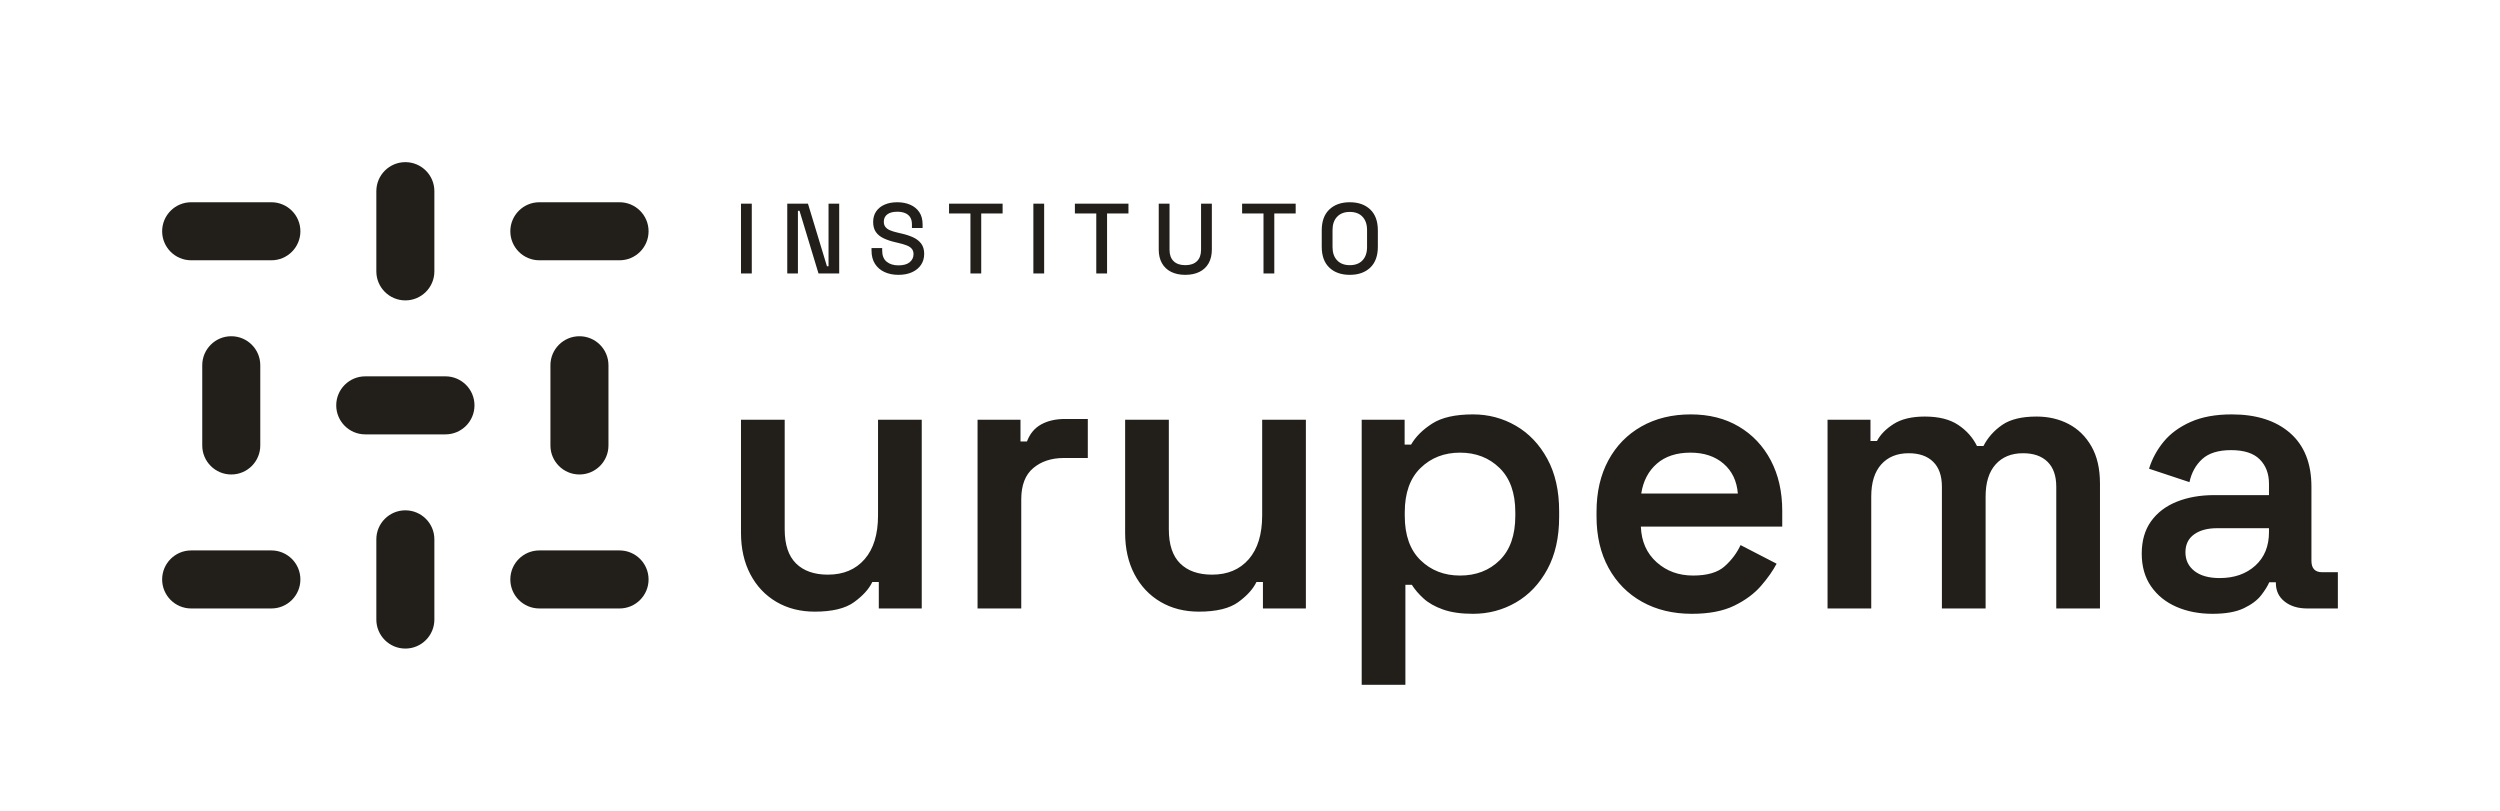
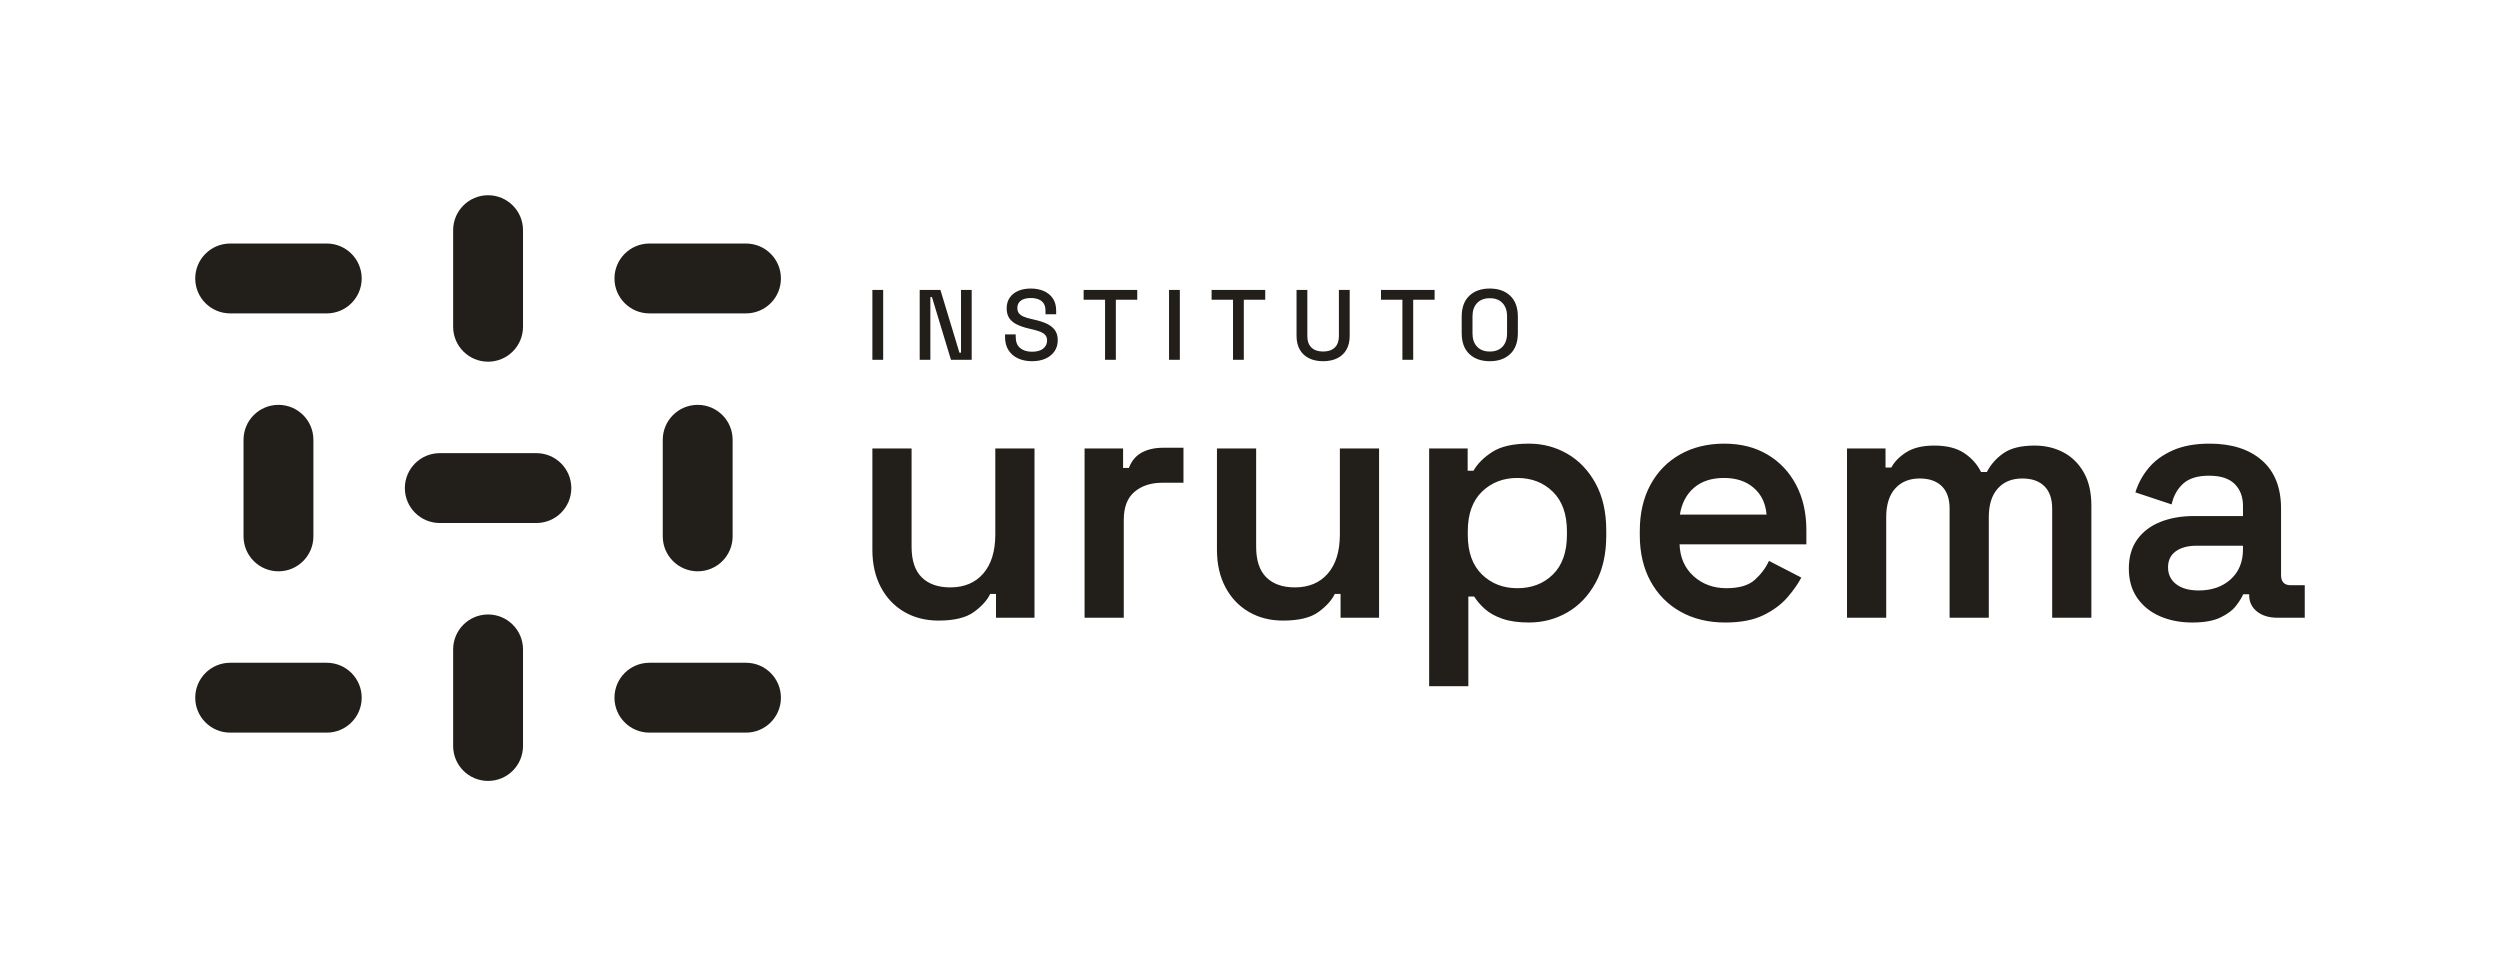
- <svg xmlns="http://www.w3.org/2000/svg" width="1464.76" height="475.00" viewBox="0 0 1464.76 475.00" role="img" aria-labelledby="t d">
+ <svg xmlns="http://www.w3.org/2000/svg" width="1216.50" height="475.00" viewBox="0 0 1216.50 475.00" role="img" aria-labelledby="t d">
  <rect x="95.000" y="118.500" width="81.000" height="34.000" rx="17.000" fill="#221F1A" />
  <rect x="220.500" y="95.000" width="34.000" height="81.000" rx="17.000" fill="#221F1A" />
  <rect x="299.000" y="118.500" width="81.000" height="34.000" rx="17.000" fill="#221F1A" />
  <rect x="118.500" y="197.000" width="34.000" height="81.000" rx="17.000" fill="#221F1A" />
  <rect x="197.000" y="220.500" width="81.000" height="34.000" rx="17.000" fill="#221F1A" />
  <rect x="322.500" y="197.000" width="34.000" height="81.000" rx="17.000" fill="#221F1A" />
  <rect x="95.000" y="322.500" width="81.000" height="34.000" rx="17.000" fill="#221F1A" />
  <rect x="220.500" y="299.000" width="34.000" height="81.000" rx="17.000" fill="#221F1A" />
  <rect x="299.000" y="322.500" width="81.000" height="34.000" rx="17.000" fill="#221F1A" />
-   <path d="M434.15 160.215V119.318H440.472V160.215ZM461.259 160.215V119.318H473.388L484.515 156.02H485.444V119.318H491.69V160.215H479.561L468.434 123.492H467.505V160.215ZM526.409 161.033Q521.799 161.033 518.238 159.39Q514.677 157.747 512.653 154.582Q510.628 151.417 510.628 146.813V145.361H516.874V146.813Q516.874 151.189 519.49 153.336Q522.106 155.483 526.409 155.483Q530.77 155.483 533.004 153.629Q535.237 151.776 535.237 148.893Q535.237 146.933 534.191 145.728Q533.145 144.523 531.203 143.769Q529.26 143.015 526.57 142.39L524.387 141.873Q520.488 140.959 517.612 139.568Q514.736 138.178 513.16 135.912Q511.584 133.647 511.584 130.051Q511.584 126.455 513.345 123.868Q515.107 121.281 518.278 119.891Q521.449 118.5 525.708 118.5Q529.967 118.5 533.324 119.959Q536.68 121.418 538.617 124.287Q540.554 127.156 540.554 131.473V133.574H534.308V131.473Q534.308 128.83 533.229 127.204Q532.149 125.578 530.209 124.814Q528.27 124.05 525.708 124.05Q521.937 124.05 519.883 125.59Q517.829 127.129 517.829 129.899Q517.829 131.745 518.741 132.94Q519.652 134.135 521.403 134.897Q523.155 135.659 525.731 136.247L527.913 136.764Q531.886 137.637 534.935 139.026Q537.983 140.415 539.733 142.739Q541.483 145.063 541.483 148.741Q541.483 152.419 539.625 155.181Q537.767 157.943 534.383 159.488Q530.998 161.033 526.409 161.033ZM568.58 160.215V125.061H556.048V119.318H587.434V125.061H574.902V160.215ZM605.452 160.215V119.318H611.774V160.215ZM642.312 160.215V125.061H629.78V119.318H661.166V125.061H648.634V160.215ZM694.468 161.033Q689.669 161.033 686.178 159.295Q682.687 157.557 680.798 154.231Q678.91 150.905 678.91 146.191V119.318H685.232V146.342Q685.232 150.695 687.63 153.031Q690.028 155.366 694.468 155.366Q698.909 155.366 701.307 153.031Q703.705 150.695 703.705 146.342V119.318H710.027V146.191Q710.027 150.905 708.149 154.231Q706.27 157.557 702.769 159.295Q699.268 161.033 694.468 161.033ZM740.291 160.215V125.061H727.759V119.318H759.145V125.061H746.613V160.215ZM790.849 161.033Q783.321 161.033 778.866 156.798Q774.411 152.562 774.411 144.572V134.961Q774.411 126.972 778.866 122.736Q783.321 118.5 790.849 118.5Q798.377 118.5 802.832 122.736Q807.287 126.972 807.287 134.961V144.572Q807.287 152.562 802.832 156.798Q798.377 161.033 790.849 161.033ZM790.849 155.366Q795.663 155.366 798.314 152.527Q800.965 149.687 800.965 144.765V134.768Q800.965 129.846 798.314 127.007Q795.663 124.167 790.849 124.167Q786.094 124.167 783.413 127.007Q780.733 129.846 780.733 134.768V144.765Q780.733 149.687 783.413 152.527Q786.094 155.366 790.849 155.366Z" fill="#221F1A" />
-   <path d="M477.368 358.368Q464.627 358.368 454.856 352.616Q445.085 346.863 439.617 336.446Q434.15 326.029 434.15 312.146V245.924H459.756V310.144Q459.756 323.573 466.397 330.131Q473.039 336.689 485.075 336.689Q498.717 336.689 506.581 327.645Q514.445 318.601 514.445 301.95V245.924H540.05V356.5H514.892V340.979H511.1Q508.181 347.12 500.484 352.744Q492.788 358.368 477.368 358.368ZM572.753 356.5V245.924H597.911V258.648H601.703Q604.282 251.819 610.065 248.648Q615.848 245.476 624.042 245.476H637.348V268.341H623.399Q612.386 268.341 605.373 274.262Q598.359 280.182 598.359 292.548V356.5ZM702.435 358.368Q689.694 358.368 679.923 352.616Q670.152 346.863 664.685 336.446Q659.217 326.029 659.217 312.146V245.924H684.823V310.144Q684.823 323.573 691.465 330.131Q698.106 336.689 710.143 336.689Q723.784 336.689 731.648 327.645Q739.512 318.601 739.512 301.95V245.924H765.118V356.5H739.96V340.979H736.167Q733.248 347.12 725.552 352.744Q717.856 358.368 702.435 358.368ZM797.821 401.245V245.924H822.979V260.483H826.771Q830.731 253.564 839.118 248.178Q847.504 242.792 863.003 242.792Q876.622 242.792 888.11 249.431Q899.599 256.07 906.554 268.783Q913.509 281.496 913.509 299.5V302.923Q913.509 320.889 906.573 333.621Q899.638 346.354 888.15 352.993Q876.661 359.632 863.003 359.632Q852.622 359.632 845.524 357.126Q838.427 354.621 834.092 350.675Q829.758 346.729 827.218 342.651H823.426V401.245ZM855.441 337.215Q869.58 337.215 878.703 328.218Q887.825 319.222 887.825 302.291V300.132Q887.825 283.202 878.61 274.206Q869.396 265.209 855.441 265.209Q841.525 265.209 832.291 274.206Q823.057 283.202 823.057 300.132V302.291Q823.057 319.222 832.291 328.218Q841.525 337.215 855.441 337.215ZM991.264 359.632Q974.67 359.632 962.068 352.585Q949.467 345.537 942.439 332.693Q935.411 319.848 935.411 302.554V299.87Q935.411 282.536 942.347 269.711Q949.282 256.886 961.752 249.839Q974.222 242.792 990.621 242.792Q1006.757 242.792 1018.78 249.906Q1030.802 257.021 1037.514 269.728Q1044.226 282.436 1044.226 299.361V308.55H961.386Q961.873 321.526 970.573 329.37Q979.273 337.215 992.003 337.215Q1004.447 337.215 1010.53 331.756Q1016.612 326.297 1019.795 319.367L1040.92 330.274Q1037.749 336.365 1031.82 343.228Q1025.891 350.09 1016.126 354.861Q1006.36 359.632 991.264 359.632ZM961.61 289.164H1018.212Q1017.317 278.135 1009.847 271.672Q1002.378 265.209 990.437 265.209Q978.165 265.209 970.749 271.672Q963.333 278.135 961.61 289.164ZM1070.765 356.5V245.924H1095.923V258.397H1099.715Q1102.702 252.725 1109.531 248.39Q1116.36 244.056 1127.793 244.056Q1139.885 244.056 1147.22 248.897Q1154.556 253.737 1158.32 261.316H1162.112Q1165.915 253.922 1173.047 248.989Q1180.178 244.056 1193.243 244.056Q1203.691 244.056 1212.061 248.458Q1220.432 252.859 1225.407 261.579Q1230.382 270.299 1230.382 283.292V356.5H1204.776V285.188Q1204.776 275.584 1199.667 270.567Q1194.558 265.55 1185.312 265.55Q1175.105 265.55 1169.241 272.094Q1163.376 278.638 1163.376 290.87V356.5H1137.771V285.188Q1137.771 275.584 1132.661 270.567Q1127.552 265.55 1118.307 265.55Q1108.099 265.55 1102.235 272.094Q1096.371 278.638 1096.371 290.87V356.5ZM1296.308 359.632Q1284.529 359.632 1275.152 355.532Q1265.775 351.433 1260.313 343.549Q1254.852 335.666 1254.852 324.373Q1254.852 313.041 1260.313 305.421Q1265.775 297.8 1275.409 293.944Q1285.043 290.087 1297.337 290.087H1329.408V283.392Q1329.408 274.622 1324.016 269.177Q1318.624 263.733 1307.22 263.733Q1296.039 263.733 1290.326 268.934Q1284.613 274.136 1282.812 282.486L1259.13 274.622Q1261.815 265.925 1267.724 258.76Q1273.633 251.595 1283.53 247.194Q1293.427 242.792 1307.589 242.792Q1329.279 242.792 1341.777 253.715Q1354.275 264.638 1354.275 285.171V328.557Q1354.275 335.268 1360.539 335.268H1369.762V356.5H1351.753Q1343.71 356.5 1338.575 352.453Q1333.441 348.407 1333.441 341.617V341.158H1329.542Q1328.295 344.234 1324.908 348.656Q1321.522 353.077 1314.692 356.355Q1307.863 359.632 1296.308 359.632ZM1300.525 338.691Q1313.322 338.691 1321.365 331.426Q1329.408 324.161 1329.408 311.789V309.473H1299.037Q1290.541 309.473 1285.499 313.123Q1280.457 316.772 1280.457 323.596Q1280.457 330.419 1285.723 334.555Q1290.989 338.691 1300.525 338.691Z" fill="#221F1A" />
+   <path d="M424.5 175.083V141.083H429.756V175.083ZM447.523 175.083V141.083H457.606L466.857 171.596H467.629V141.083H472.821V175.083H462.738L453.488 144.554H452.715V175.083ZM502.171 175.763Q498.338 175.763 495.378 174.397Q492.417 173.031 490.734 170.4Q489.051 167.768 489.051 163.941V162.734H494.244V163.941Q494.244 167.579 496.419 169.364Q498.593 171.149 502.171 171.149Q505.796 171.149 507.653 169.608Q509.51 168.067 509.51 165.67Q509.51 164.041 508.64 163.039Q507.771 162.037 506.156 161.41Q504.541 160.784 502.304 160.264L500.49 159.834Q497.248 159.074 494.857 157.918Q492.466 156.762 491.156 154.879Q489.846 152.996 489.846 150.006Q489.846 147.016 491.31 144.866Q492.774 142.715 495.411 141.559Q498.047 140.403 501.588 140.403Q505.129 140.403 507.919 141.616Q510.709 142.829 512.32 145.214Q513.93 147.599 513.93 151.189V152.935H508.737V151.189Q508.737 148.991 507.84 147.639Q506.943 146.288 505.33 145.653Q503.718 145.018 501.588 145.018Q498.452 145.018 496.745 146.298Q495.038 147.577 495.038 149.88Q495.038 151.414 495.796 152.408Q496.553 153.401 498.009 154.035Q499.465 154.669 501.607 155.157L503.421 155.587Q506.724 156.313 509.258 157.468Q511.793 158.622 513.247 160.554Q514.702 162.486 514.702 165.544Q514.702 168.601 513.157 170.898Q511.613 173.194 508.799 174.479Q505.986 175.763 502.171 175.763ZM537.715 175.083V145.858H527.297V141.083H553.389V145.858H542.971V175.083ZM568.854 175.083V141.083H574.11V175.083ZM599.984 175.083V145.858H589.565V141.083H615.658V145.858H605.239V175.083ZM643.829 175.763Q639.839 175.763 636.937 174.318Q634.035 172.873 632.465 170.108Q630.895 167.343 630.895 163.424V141.083H636.15V163.55Q636.15 167.169 638.144 169.11Q640.138 171.052 643.829 171.052Q647.521 171.052 649.514 169.11Q651.508 167.169 651.508 163.55V141.083H656.764V163.424Q656.764 167.343 655.202 170.108Q653.641 172.873 650.73 174.318Q647.819 175.763 643.829 175.763ZM682.409 175.083V145.858H671.991V141.083H698.083V145.858H687.665V175.083ZM724.926 175.763Q718.668 175.763 714.964 172.242Q711.261 168.72 711.261 162.078V154.088Q711.261 147.446 714.964 143.925Q718.668 140.403 724.926 140.403Q731.185 140.403 734.888 143.925Q738.592 147.446 738.592 154.088V162.078Q738.592 168.72 734.888 172.242Q731.185 175.763 724.926 175.763ZM724.926 171.052Q728.929 171.052 731.133 168.691Q733.337 166.331 733.337 162.239V153.928Q733.337 149.836 731.133 147.475Q728.929 145.115 724.926 145.115Q720.973 145.115 718.745 147.475Q716.516 149.836 716.516 153.928V162.239Q716.516 166.331 718.745 168.691Q720.973 171.052 724.926 171.052Z" fill="#221F1A" />
+   <path d="M456.696 301.975Q447.204 301.975 439.925 297.69Q432.646 293.404 428.573 285.644Q424.5 277.883 424.5 267.542V218.208H443.575V266.05Q443.575 276.054 448.523 280.939Q453.471 285.825 462.438 285.825Q472.6 285.825 478.458 279.087Q484.317 272.35 484.317 259.946V218.208H503.392V300.583H484.65V289.021H481.825Q479.65 293.596 473.917 297.785Q468.183 301.975 456.696 301.975ZM527.754 300.583V218.208H546.496V227.687H549.321Q551.242 222.6 555.55 220.237Q559.858 217.875 565.963 217.875H575.875V234.908H565.483Q557.279 234.908 552.054 239.319Q546.829 243.729 546.829 252.942V300.583ZM624.362 301.975Q614.871 301.975 607.592 297.69Q600.312 293.404 596.24 285.644Q592.167 277.883 592.167 267.542V218.208H611.242V266.05Q611.242 276.054 616.19 280.939Q621.138 285.825 630.104 285.825Q640.267 285.825 646.125 279.087Q651.983 272.35 651.983 259.946V218.208H671.058V300.583H652.317V289.021H649.492Q647.317 293.596 641.583 297.785Q635.85 301.975 624.362 301.975ZM695.421 333.917V218.208H714.163V229.054H716.988Q719.938 223.9 726.186 219.887Q732.433 215.875 743.979 215.875Q754.125 215.875 762.683 220.821Q771.242 225.767 776.423 235.237Q781.604 244.708 781.604 258.121V260.671Q781.604 274.054 776.438 283.54Q771.271 293.025 762.713 297.971Q754.154 302.917 743.979 302.917Q736.246 302.917 730.958 301.05Q725.671 299.183 722.442 296.244Q719.213 293.304 717.321 290.267H714.496V333.917ZM738.346 286.217Q748.879 286.217 755.675 279.515Q762.471 272.812 762.471 260.2V258.592Q762.471 245.979 755.606 239.277Q748.742 232.575 738.346 232.575Q727.979 232.575 721.1 239.277Q714.221 245.979 714.221 258.592V260.2Q714.221 272.812 721.1 279.515Q727.979 286.217 738.346 286.217ZM839.529 302.917Q827.167 302.917 817.779 297.667Q808.392 292.417 803.156 282.848Q797.921 273.279 797.921 260.396V258.396Q797.921 245.483 803.087 235.929Q808.254 226.375 817.544 221.125Q826.833 215.875 839.05 215.875Q851.071 215.875 860.027 221.175Q868.983 226.475 873.983 235.942Q878.983 245.408 878.983 258.017V264.863H817.271Q817.633 274.529 824.115 280.373Q830.596 286.217 840.079 286.217Q849.35 286.217 853.881 282.15Q858.412 278.083 860.783 272.921L876.521 281.046Q874.158 285.583 869.742 290.696Q865.325 295.808 858.05 299.362Q850.775 302.917 839.529 302.917ZM817.438 250.421H859.604Q858.937 242.204 853.373 237.39Q847.808 232.575 838.913 232.575Q829.771 232.575 824.246 237.39Q818.721 242.204 817.438 250.421ZM898.754 300.583V218.208H917.496V227.5H920.321Q922.546 223.275 927.633 220.046Q932.721 216.817 941.238 216.817Q950.246 216.817 955.71 220.423Q961.175 224.029 963.979 229.675H966.804Q969.638 224.167 974.95 220.492Q980.263 216.817 989.996 216.817Q997.779 216.817 1004.015 220.096Q1010.25 223.375 1013.956 229.871Q1017.663 236.367 1017.663 246.046V300.583H998.587V247.458Q998.587 240.304 994.781 236.567Q990.975 232.829 984.087 232.829Q976.483 232.829 972.115 237.704Q967.746 242.579 967.746 251.692V300.583H948.671V247.458Q948.671 240.304 944.865 236.567Q941.058 232.829 934.171 232.829Q926.567 232.829 922.198 237.704Q917.829 242.579 917.829 251.692V300.583ZM1066.775 302.917Q1058.0 302.917 1051.015 299.862Q1044.029 296.808 1039.96 290.935Q1035.892 285.062 1035.892 276.65Q1035.892 268.208 1039.96 262.531Q1044.029 256.854 1051.206 253.981Q1058.383 251.108 1067.542 251.108H1091.433V246.121Q1091.433 239.588 1087.417 235.531Q1083.4 231.475 1074.904 231.475Q1066.575 231.475 1062.319 235.35Q1058.063 239.225 1056.721 245.446L1039.079 239.587Q1041.079 233.108 1045.481 227.771Q1049.883 222.433 1057.256 219.154Q1064.629 215.875 1075.179 215.875Q1091.338 215.875 1100.648 224.012Q1109.958 232.15 1109.958 247.446V279.767Q1109.958 284.767 1114.625 284.767H1121.496V300.583H1108.079Q1102.087 300.583 1098.262 297.569Q1094.437 294.554 1094.437 289.496V289.154H1091.533Q1090.604 291.446 1088.081 294.74Q1085.558 298.033 1080.471 300.475Q1075.383 302.917 1066.775 302.917ZM1069.917 287.317Q1079.45 287.317 1085.442 281.904Q1091.433 276.492 1091.433 267.275V265.55H1068.808Q1062.479 265.55 1058.723 268.269Q1054.967 270.988 1054.967 276.071Q1054.967 281.154 1058.89 284.235Q1062.813 287.317 1069.917 287.317Z" fill="#221F1A" />
</svg>
